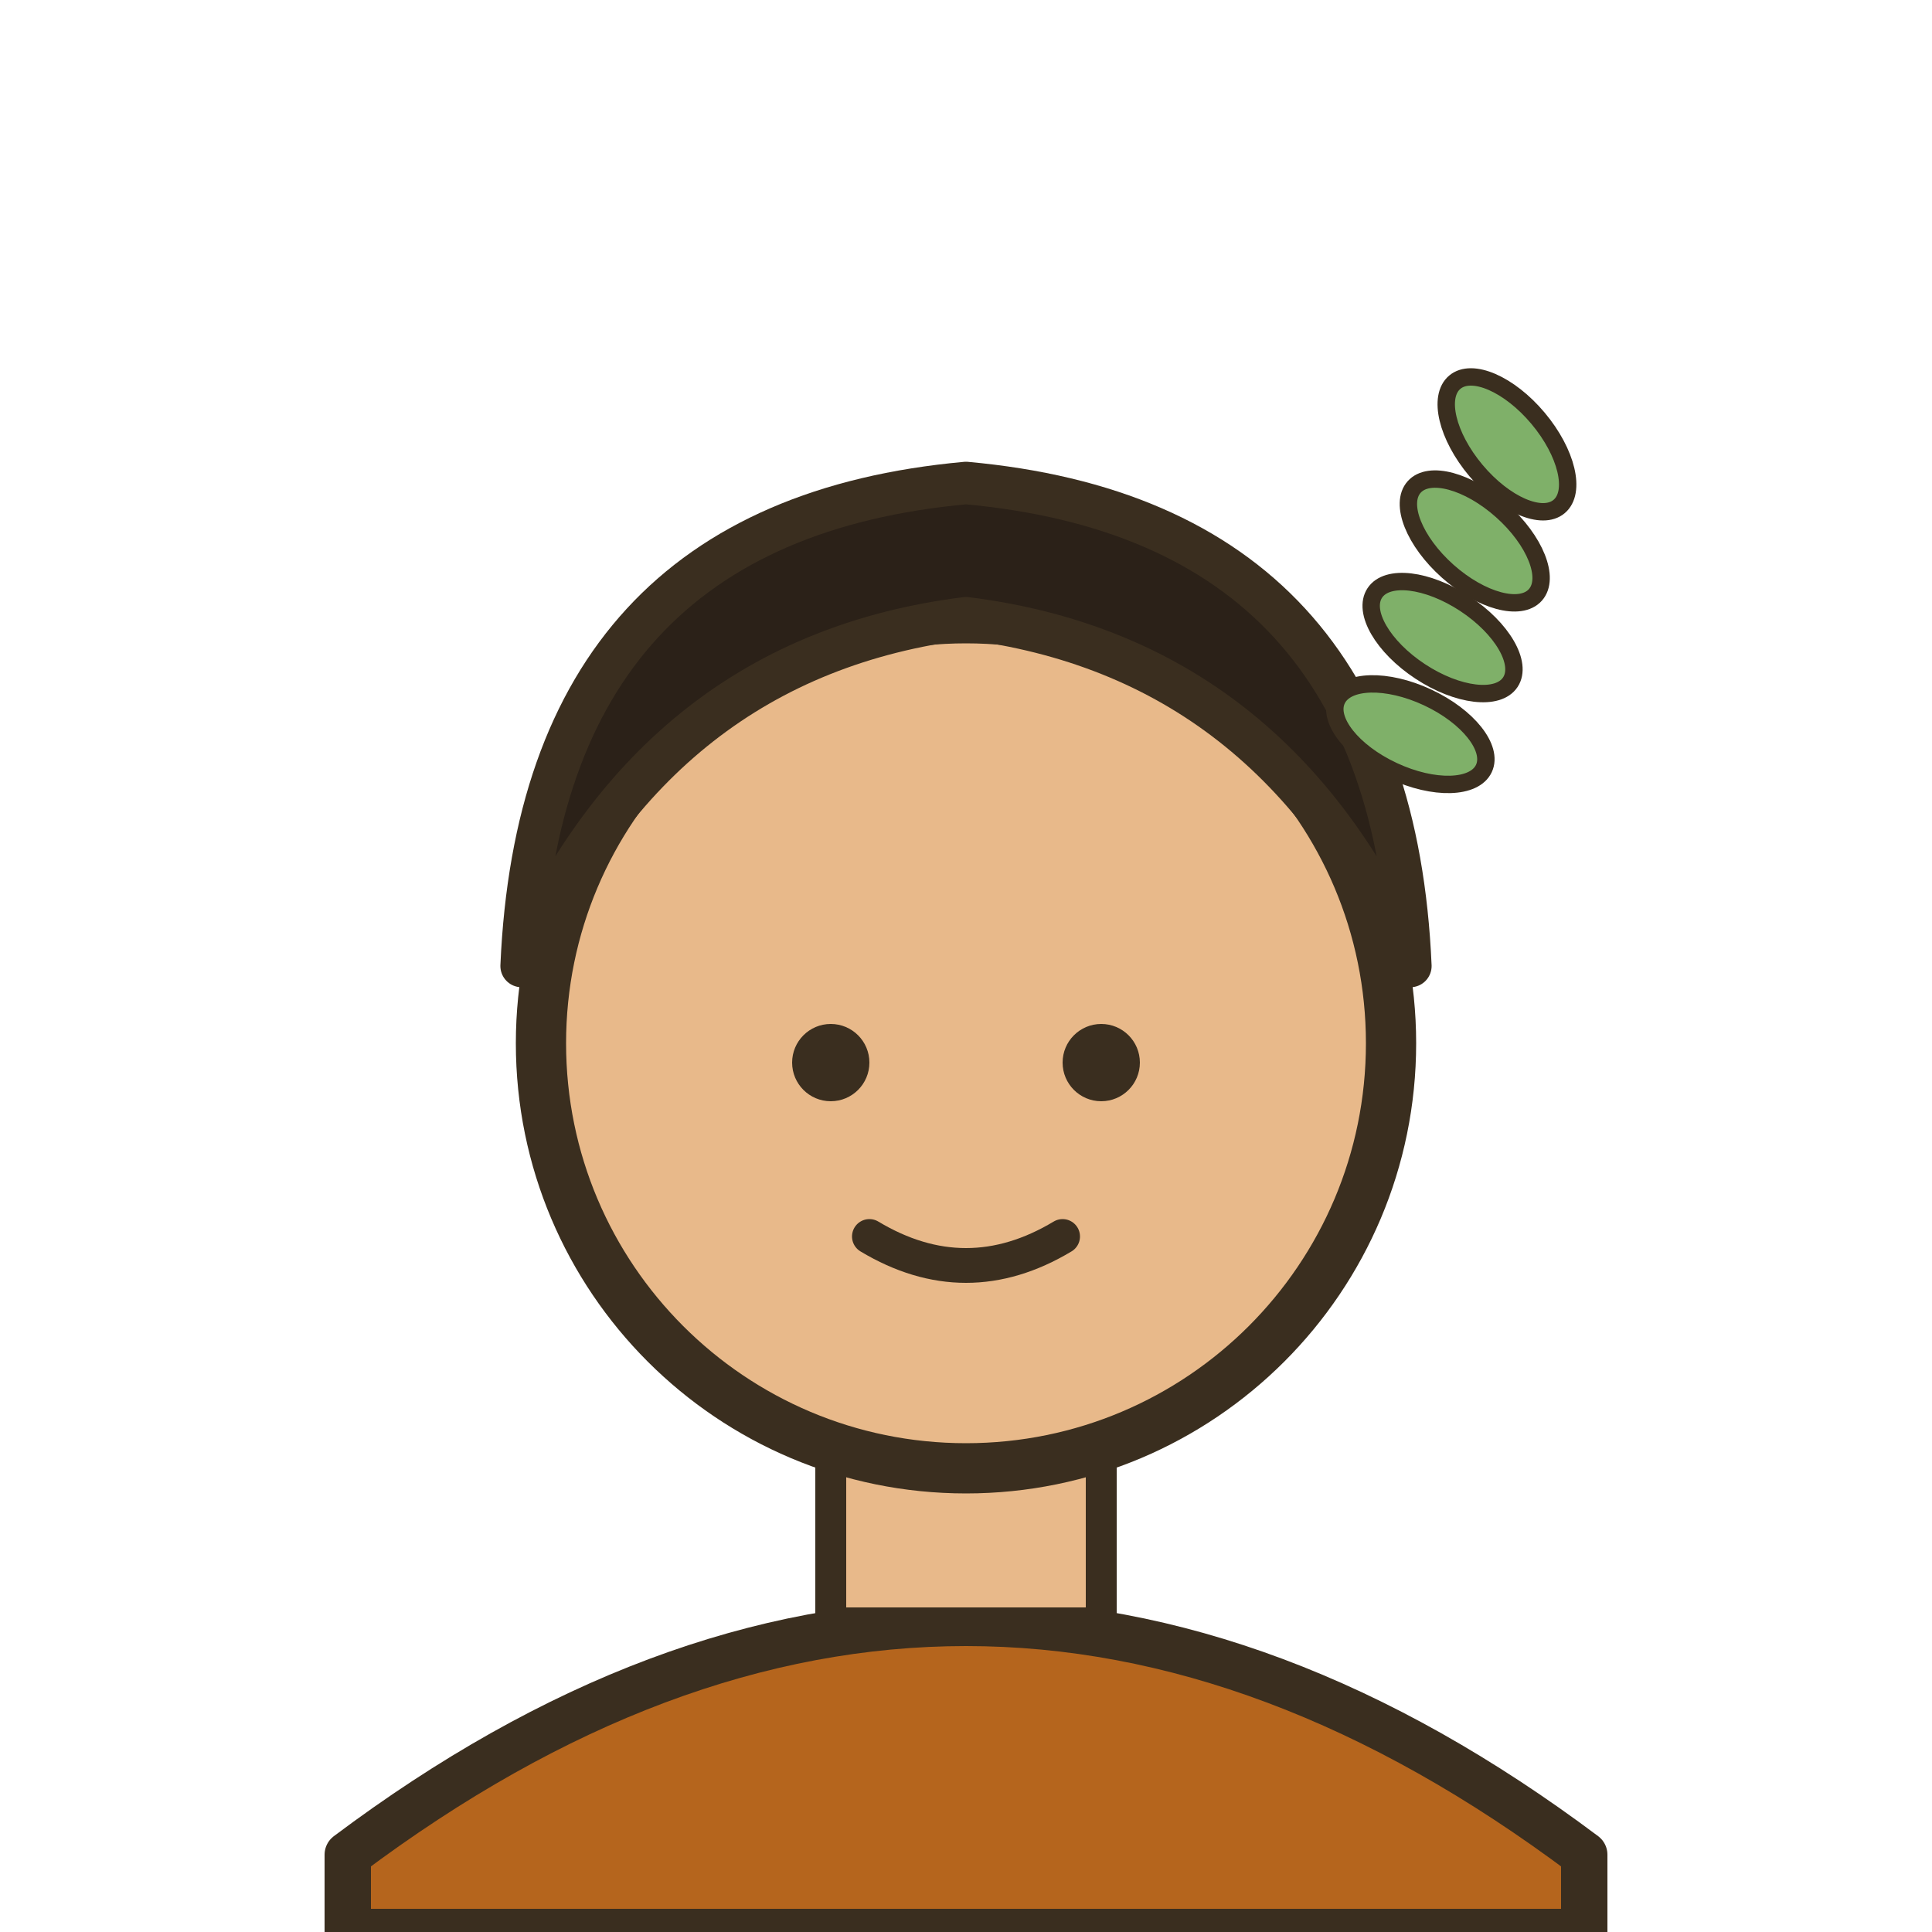
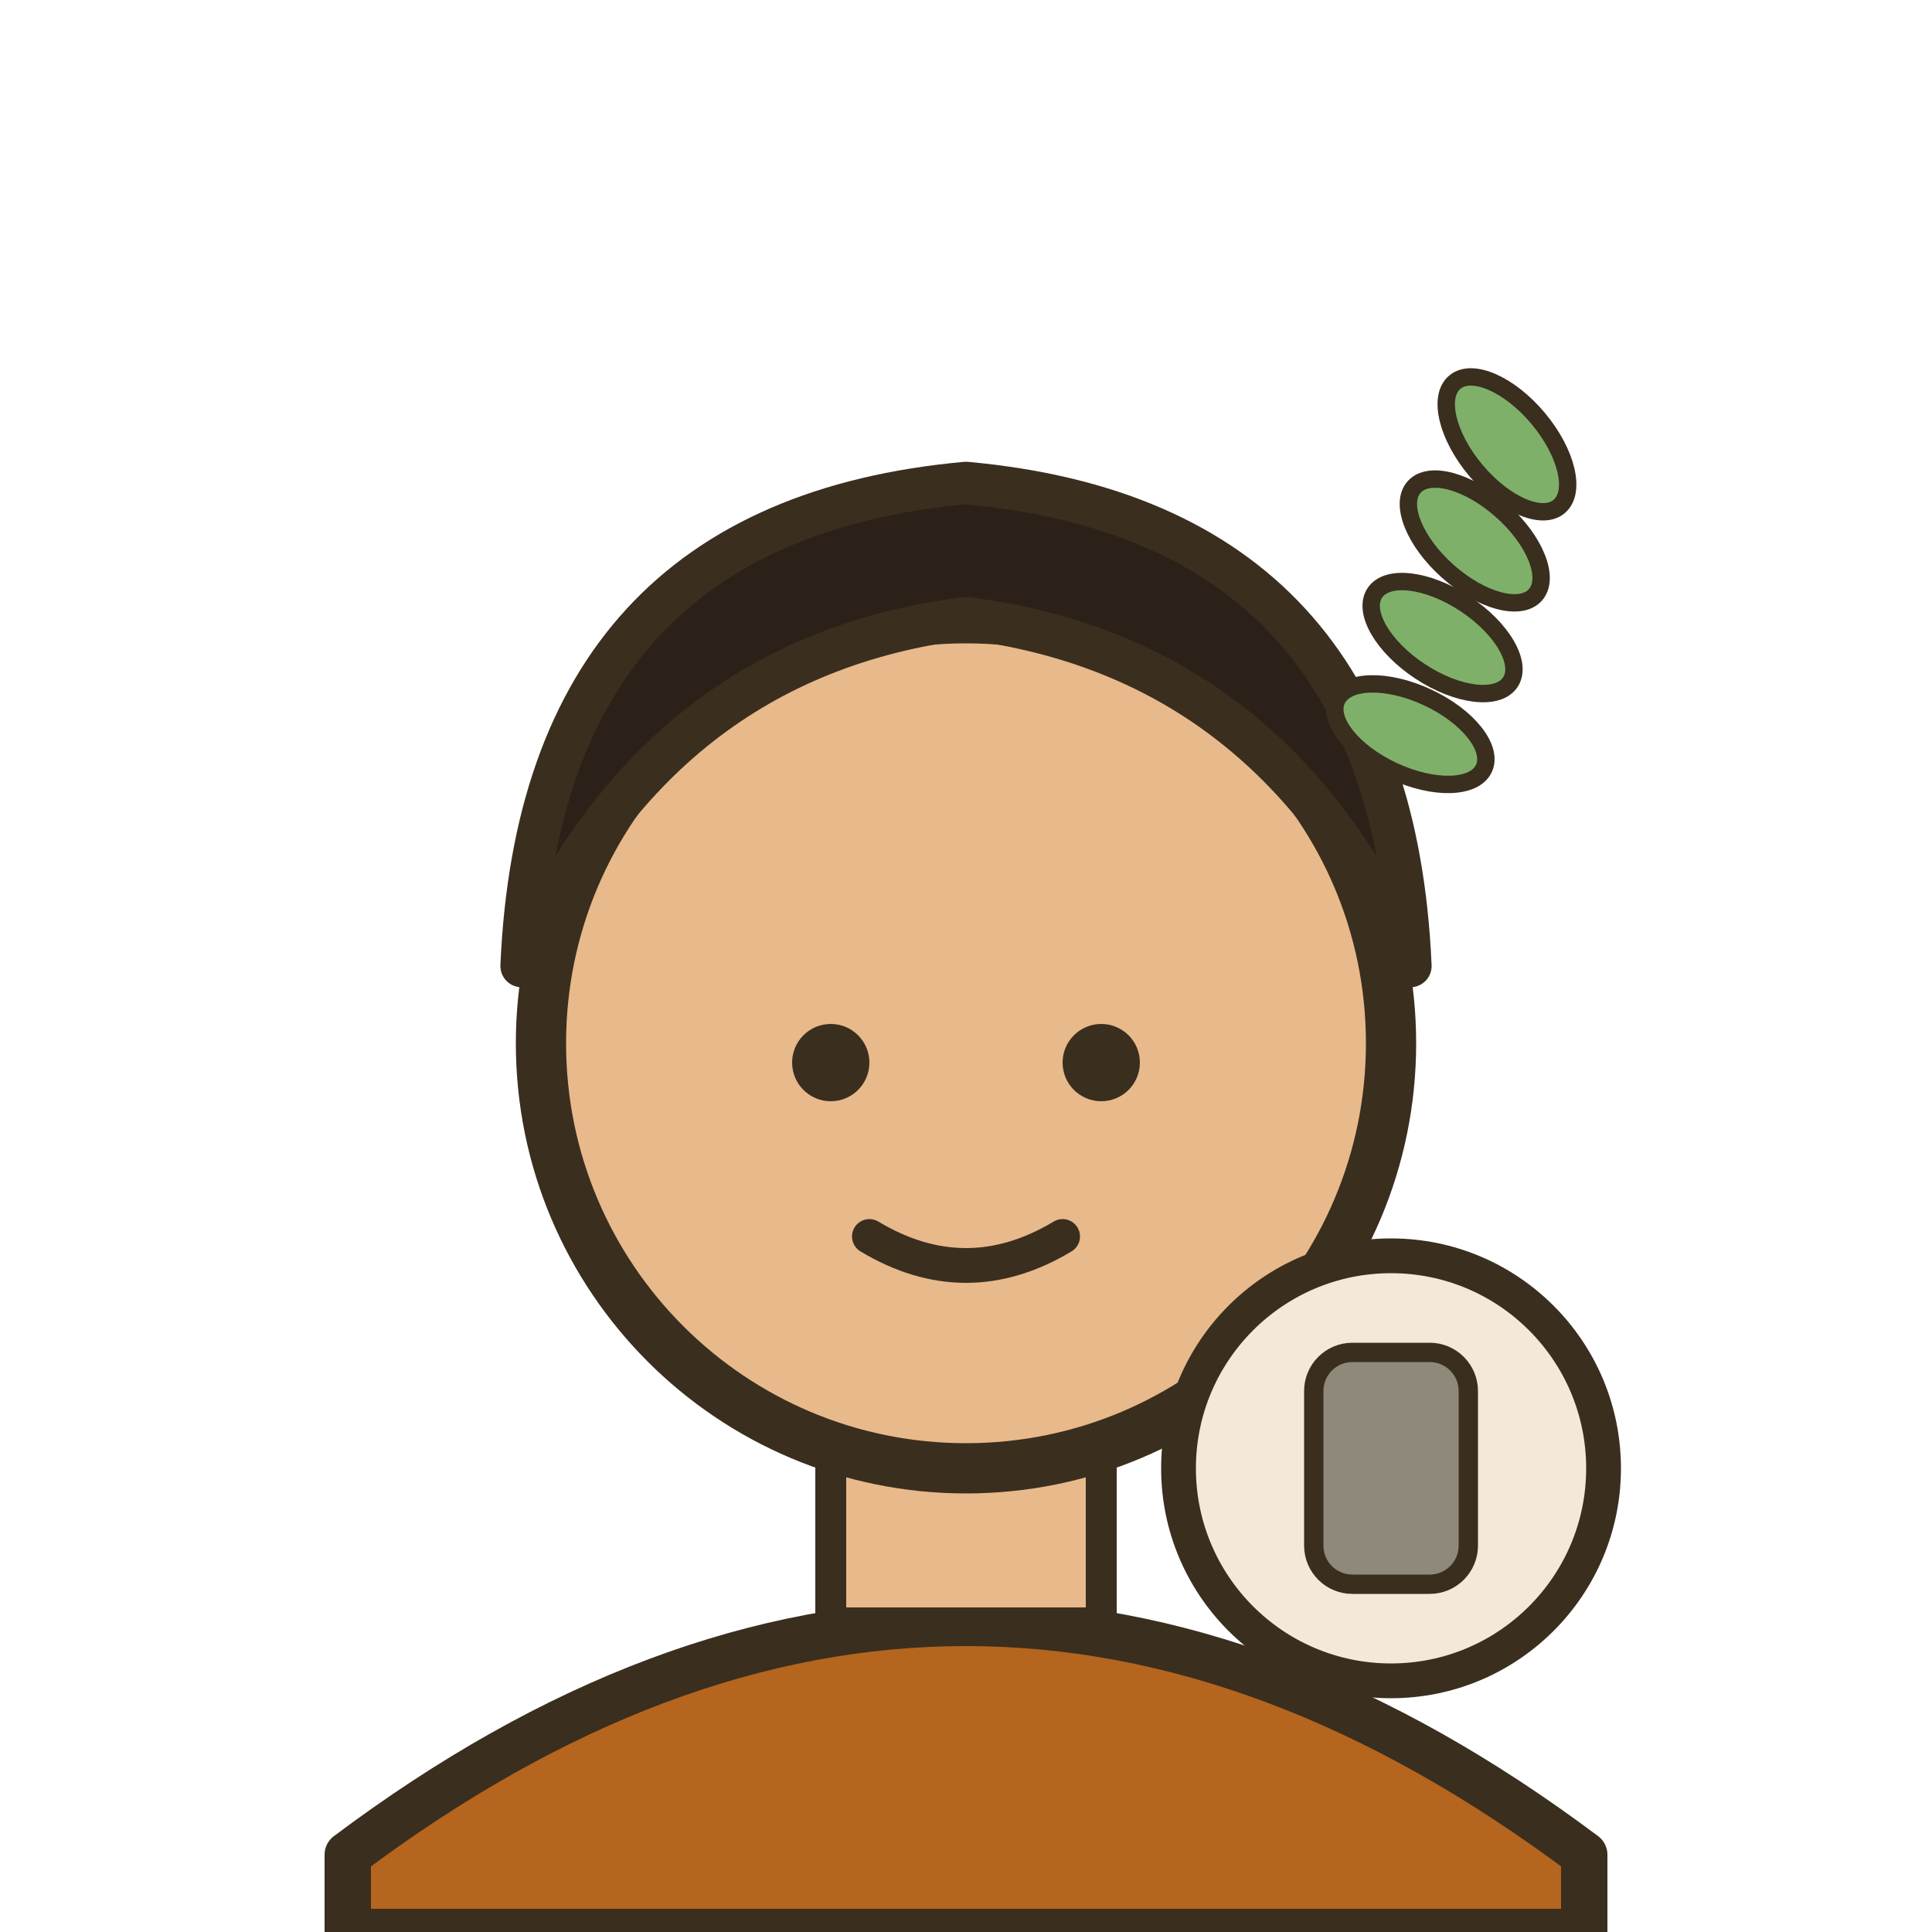
<svg xmlns="http://www.w3.org/2000/svg" viewBox="0 0 100 100" width="100" height="100" preserveAspectRatio="none">
  <path d="M 18 96 Q 50 72 82 96 L 82 100 L 18 100 Z" fill="#B5651D" stroke="#3A2E1F" stroke-width="2.4" stroke-linejoin="round" />
  <rect x="43" y="68" width="14" height="16" fill="#E8B98A" stroke="#3A2E1F" stroke-width="1.6" />
  <circle cx="50" cy="54" r="22" fill="#E8B98A" stroke="#3A2E1F" stroke-width="2.6" />
  <path d="M 27 50 Q 28 27 50 25 Q 72 27 73 50 Q 66 34 50 32 Q 34 34 27 50 Z" fill="#2B2118" stroke="#3A2E1F" stroke-width="2.2" stroke-linejoin="round" />
  <circle cx="43" cy="55" r="2" fill="#3A2E1F" />
  <circle cx="57" cy="55" r="2" fill="#3A2E1F" />
  <path d="M 45 64 Q 50 67 55 64" stroke="#3A2E1F" stroke-width="1.8" fill="none" stroke-linecap="round" />
  <ellipse cx="73" cy="38" rx="4.2" ry="2.1" fill="#7FB069" stroke="#3A2E1F" stroke-width="0.9" transform="rotate(25 73 38)" />
  <ellipse cx="74.667" cy="33" rx="4.2" ry="2.1" fill="#7FB069" stroke="#3A2E1F" stroke-width="0.9" transform="rotate(33.33333 74.66667 33)" />
  <ellipse cx="76.333" cy="28" rx="4.2" ry="2.1" fill="#7FB069" stroke="#3A2E1F" stroke-width="0.9" transform="rotate(41.66667 76.33333 28)" />
  <ellipse cx="78" cy="23" rx="4.2" ry="2.1" fill="#7FB069" stroke="#3A2E1F" stroke-width="0.9" transform="rotate(50 78 23)" />
+   <circle cx="72" cy="76" r="11" fill="#F4E9D8" stroke="#3A2E1F" stroke-width="1.8" />
+   <g transform="translate(22 26)">
+     <rect x="-4" y="-6" width="8" height="12" rx="2" fill="#8F897C" stroke="#3A2E1F" stroke-width="1" transform="translate(50 50)" />
+   </g>
</svg>
